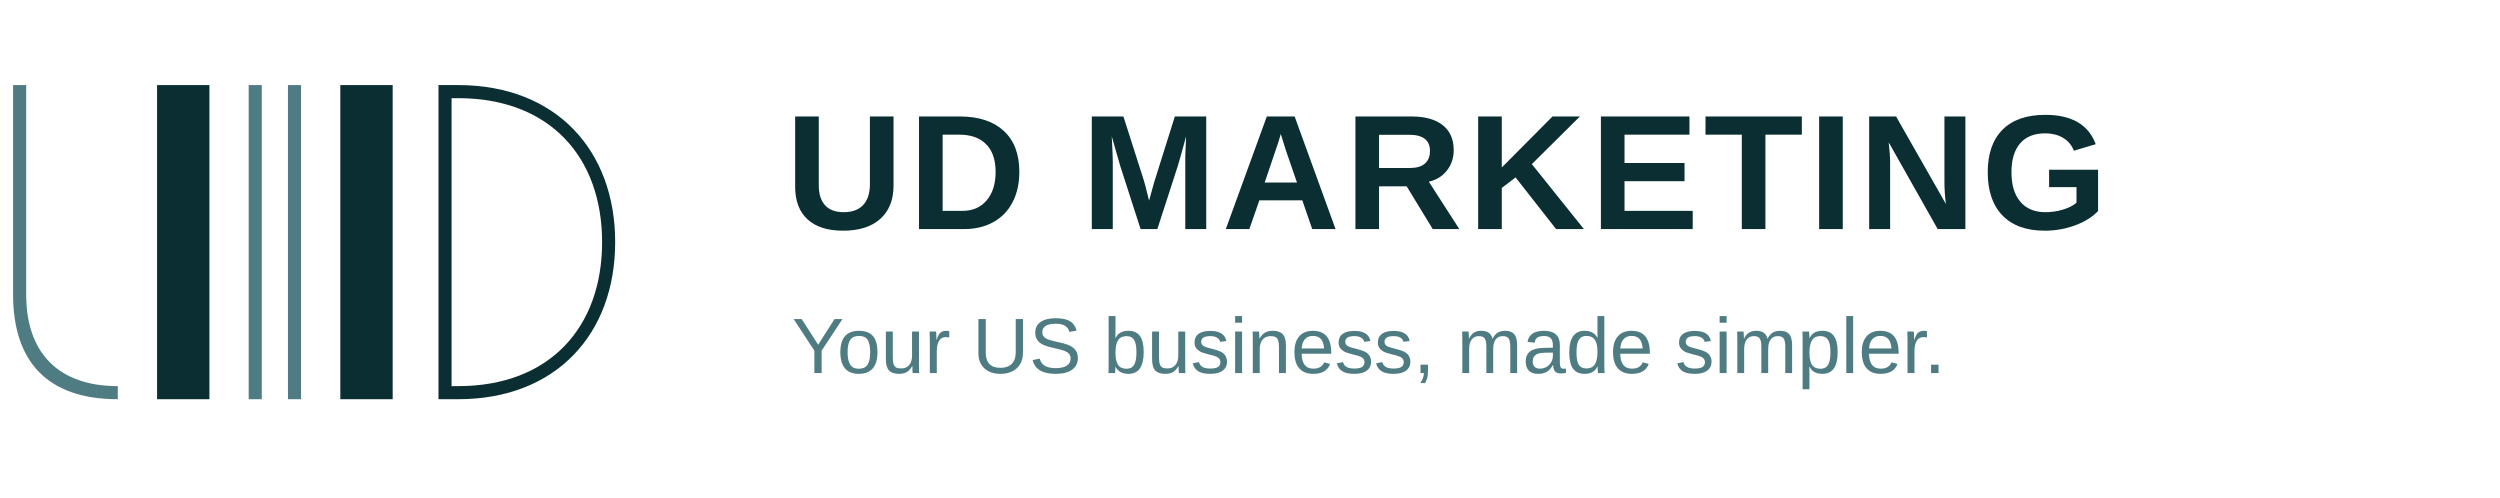
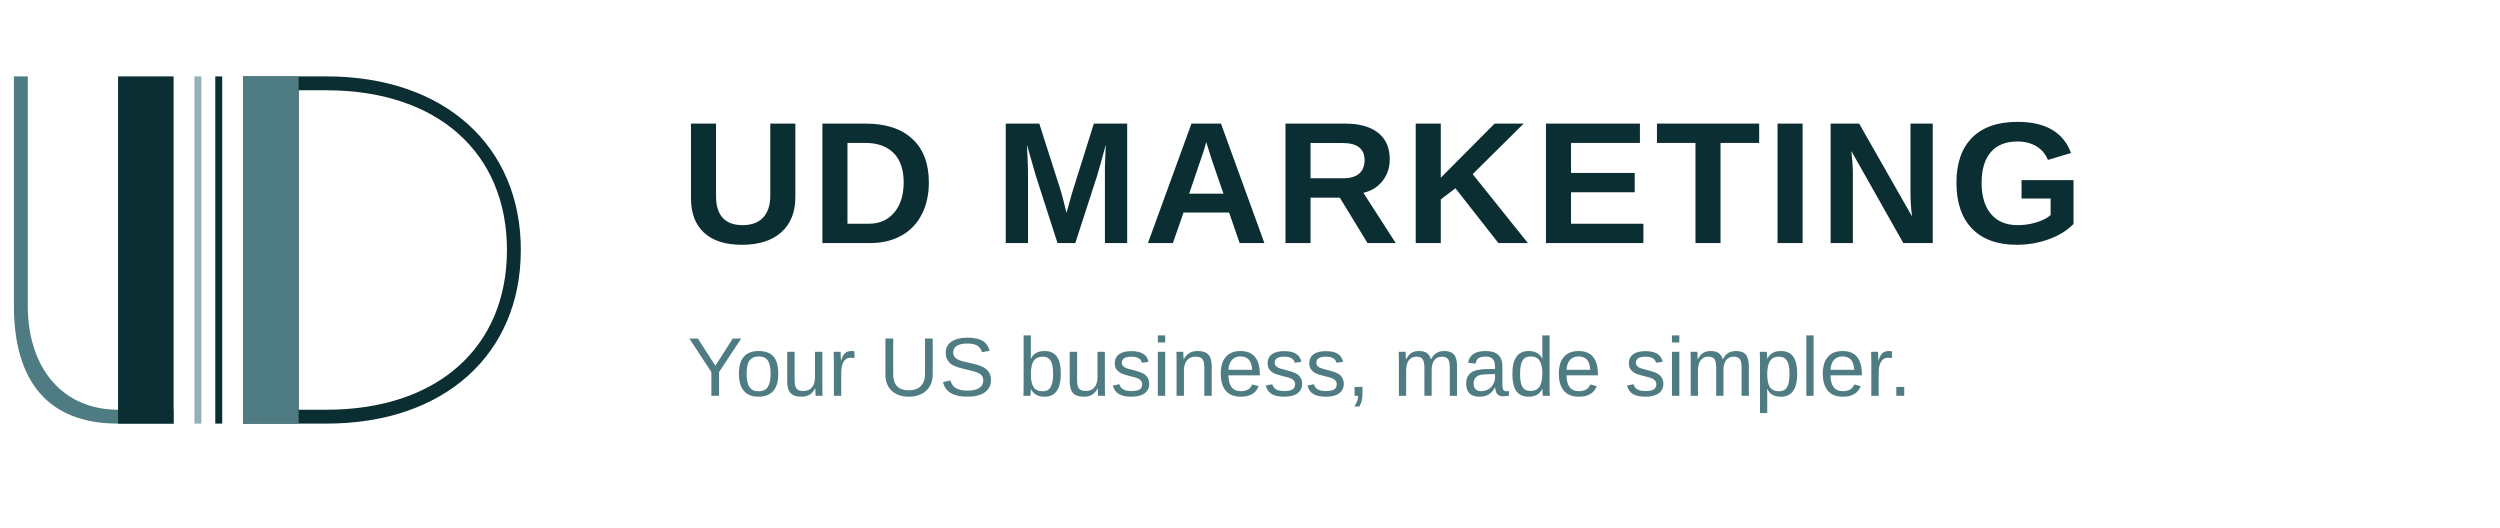
- <svg xmlns="http://www.w3.org/2000/svg" viewBox="0 0 382 76" role="img" aria-label="UD Marketing">
+ <svg xmlns="http://www.w3.org/2000/svg" viewBox="0 0 360 76" role="img" aria-label="UD Marketing">
  <g transform="translate(0 9)">
-     <g id="u-outline" fill="#4F7C82">
-       <path d="M2 4h2v32c0 9 5 14 14 14v2C7 52 2 46 2 36V4Z" />
+     <g id="connected-u">
+       <path fill="#4F7C82" d="M2 2h2v33c0 9 5 15 13 15h8v2h-8C7 52 2 46 2 35V2Z" />
+       <path fill="#0B2E33" d="M17 2h8v50h-8z" />
    </g>
-     <g id="u-upright" fill="#0B2E33">
-       <path d="M24 4h8v48h-8z" />
+     <g id="fine-separators">
+       <path fill="#93B1B5" d="M28 2h1v50h-1z" />
+       <path fill="#0B2E33" d="M31 2h1v50h-1z" />
    </g>
-     <g id="separate-divider-lines" fill="#4F7C82">
-       <path d="M38 4h2v48h-2zM44 4h2v48h-2z" />
-     </g>
-     <g id="d-upright" fill="#0B2E33">
-       <path d="M52 4h8v48h-8z" />
-     </g>
-     <g id="d-outline" fill="#0B2E33" fill-rule="evenodd">
-       <path d="M67 4h3c15 0 24 10 24 24s-9 24-24 24h-3V4Zm2 2v44h1c14 0 22-9 22-22S84 6 70 6h-1Z" />
+     <g id="connected-d">
+       <path fill="#0B2E33" fill-rule="evenodd" d="M35 2h12c17 0 28 10 28 25S64 52 47 52H35V2Zm8 2v46h4c16 0 26-9 26-23S63 4 47 4h-4Z" />
+       <path fill="#4F7C82" d="M35 2h8v50h-8z" />
    </g>
  </g>
  <g font-family="Segoe UI,Arial,sans-serif">
-     <text x="120" y="35" font-size="25" font-weight="700" letter-spacing=".7" fill="#0B2E33">UD MARKETING</text>
-     <text x="121" y="57" font-size="12" fill="#4F7C82">Your US business, made simpler.</text>
+     <text x="98" y="35" font-size="25" font-weight="700" letter-spacing=".7" fill="#0B2E33">UD MARKETING</text>
+     <text x="99" y="57" font-size="12" fill="#4F7C82">Your US business, made simpler.</text>
  </g>
</svg>
